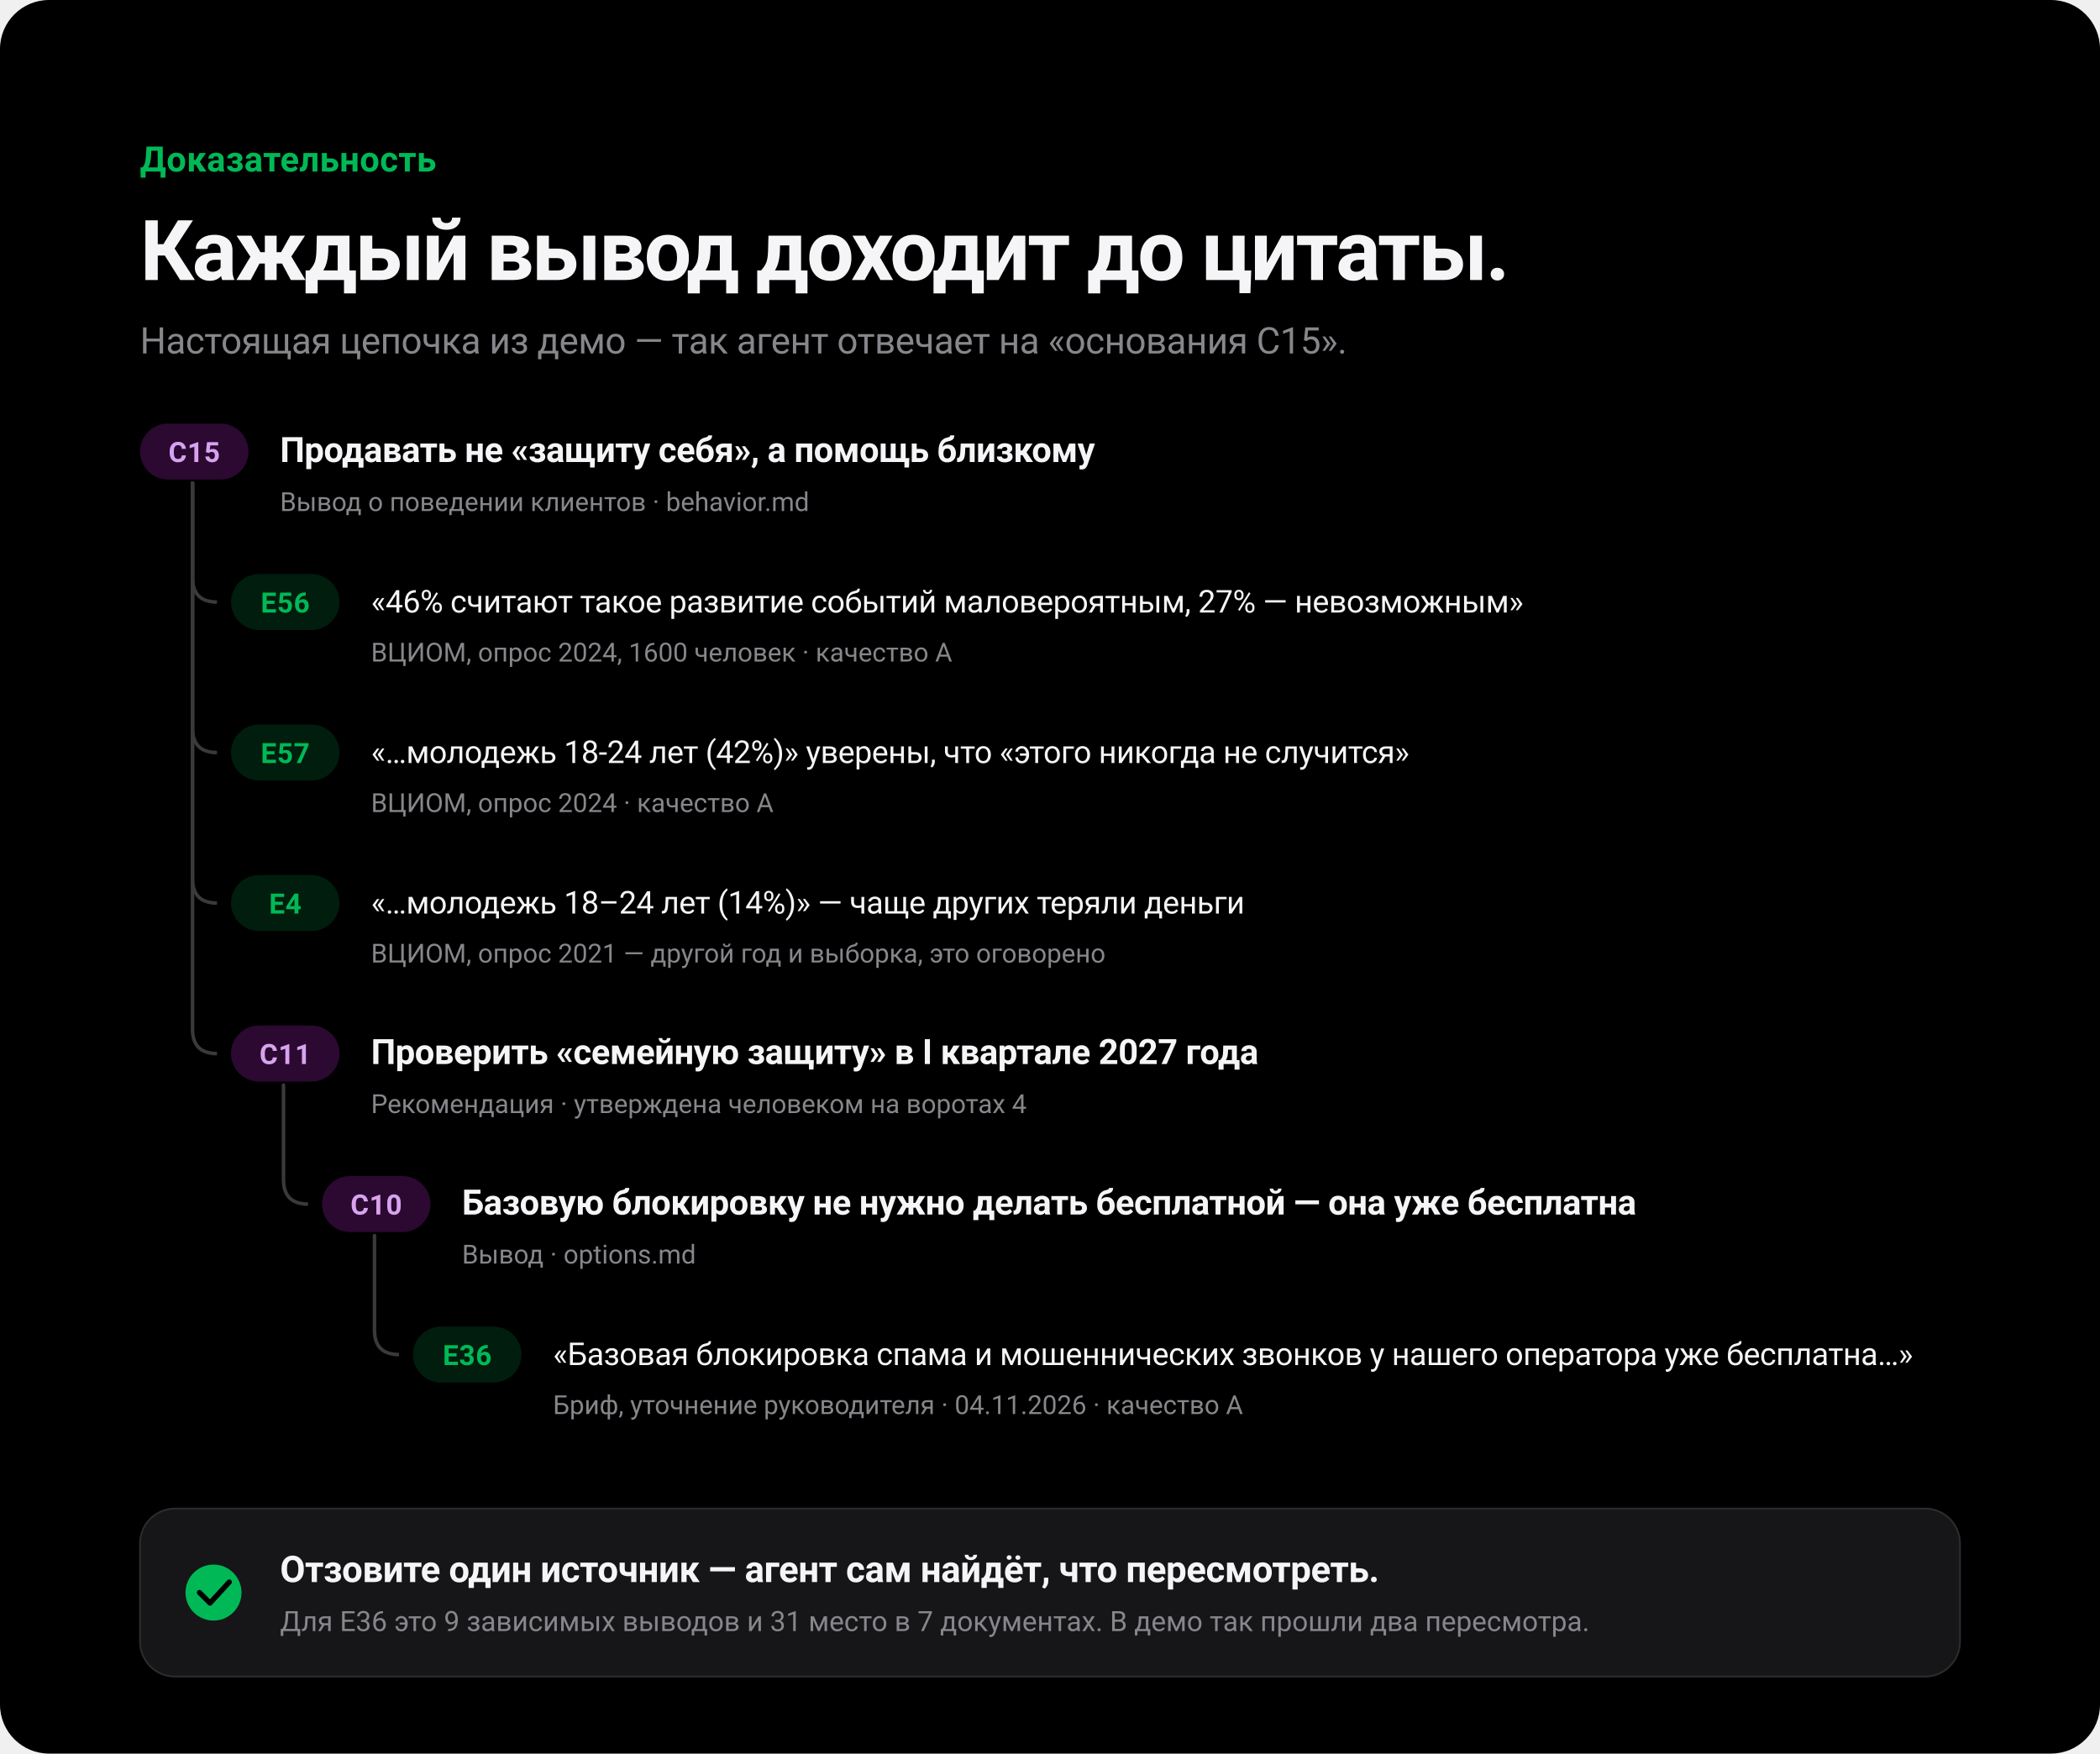
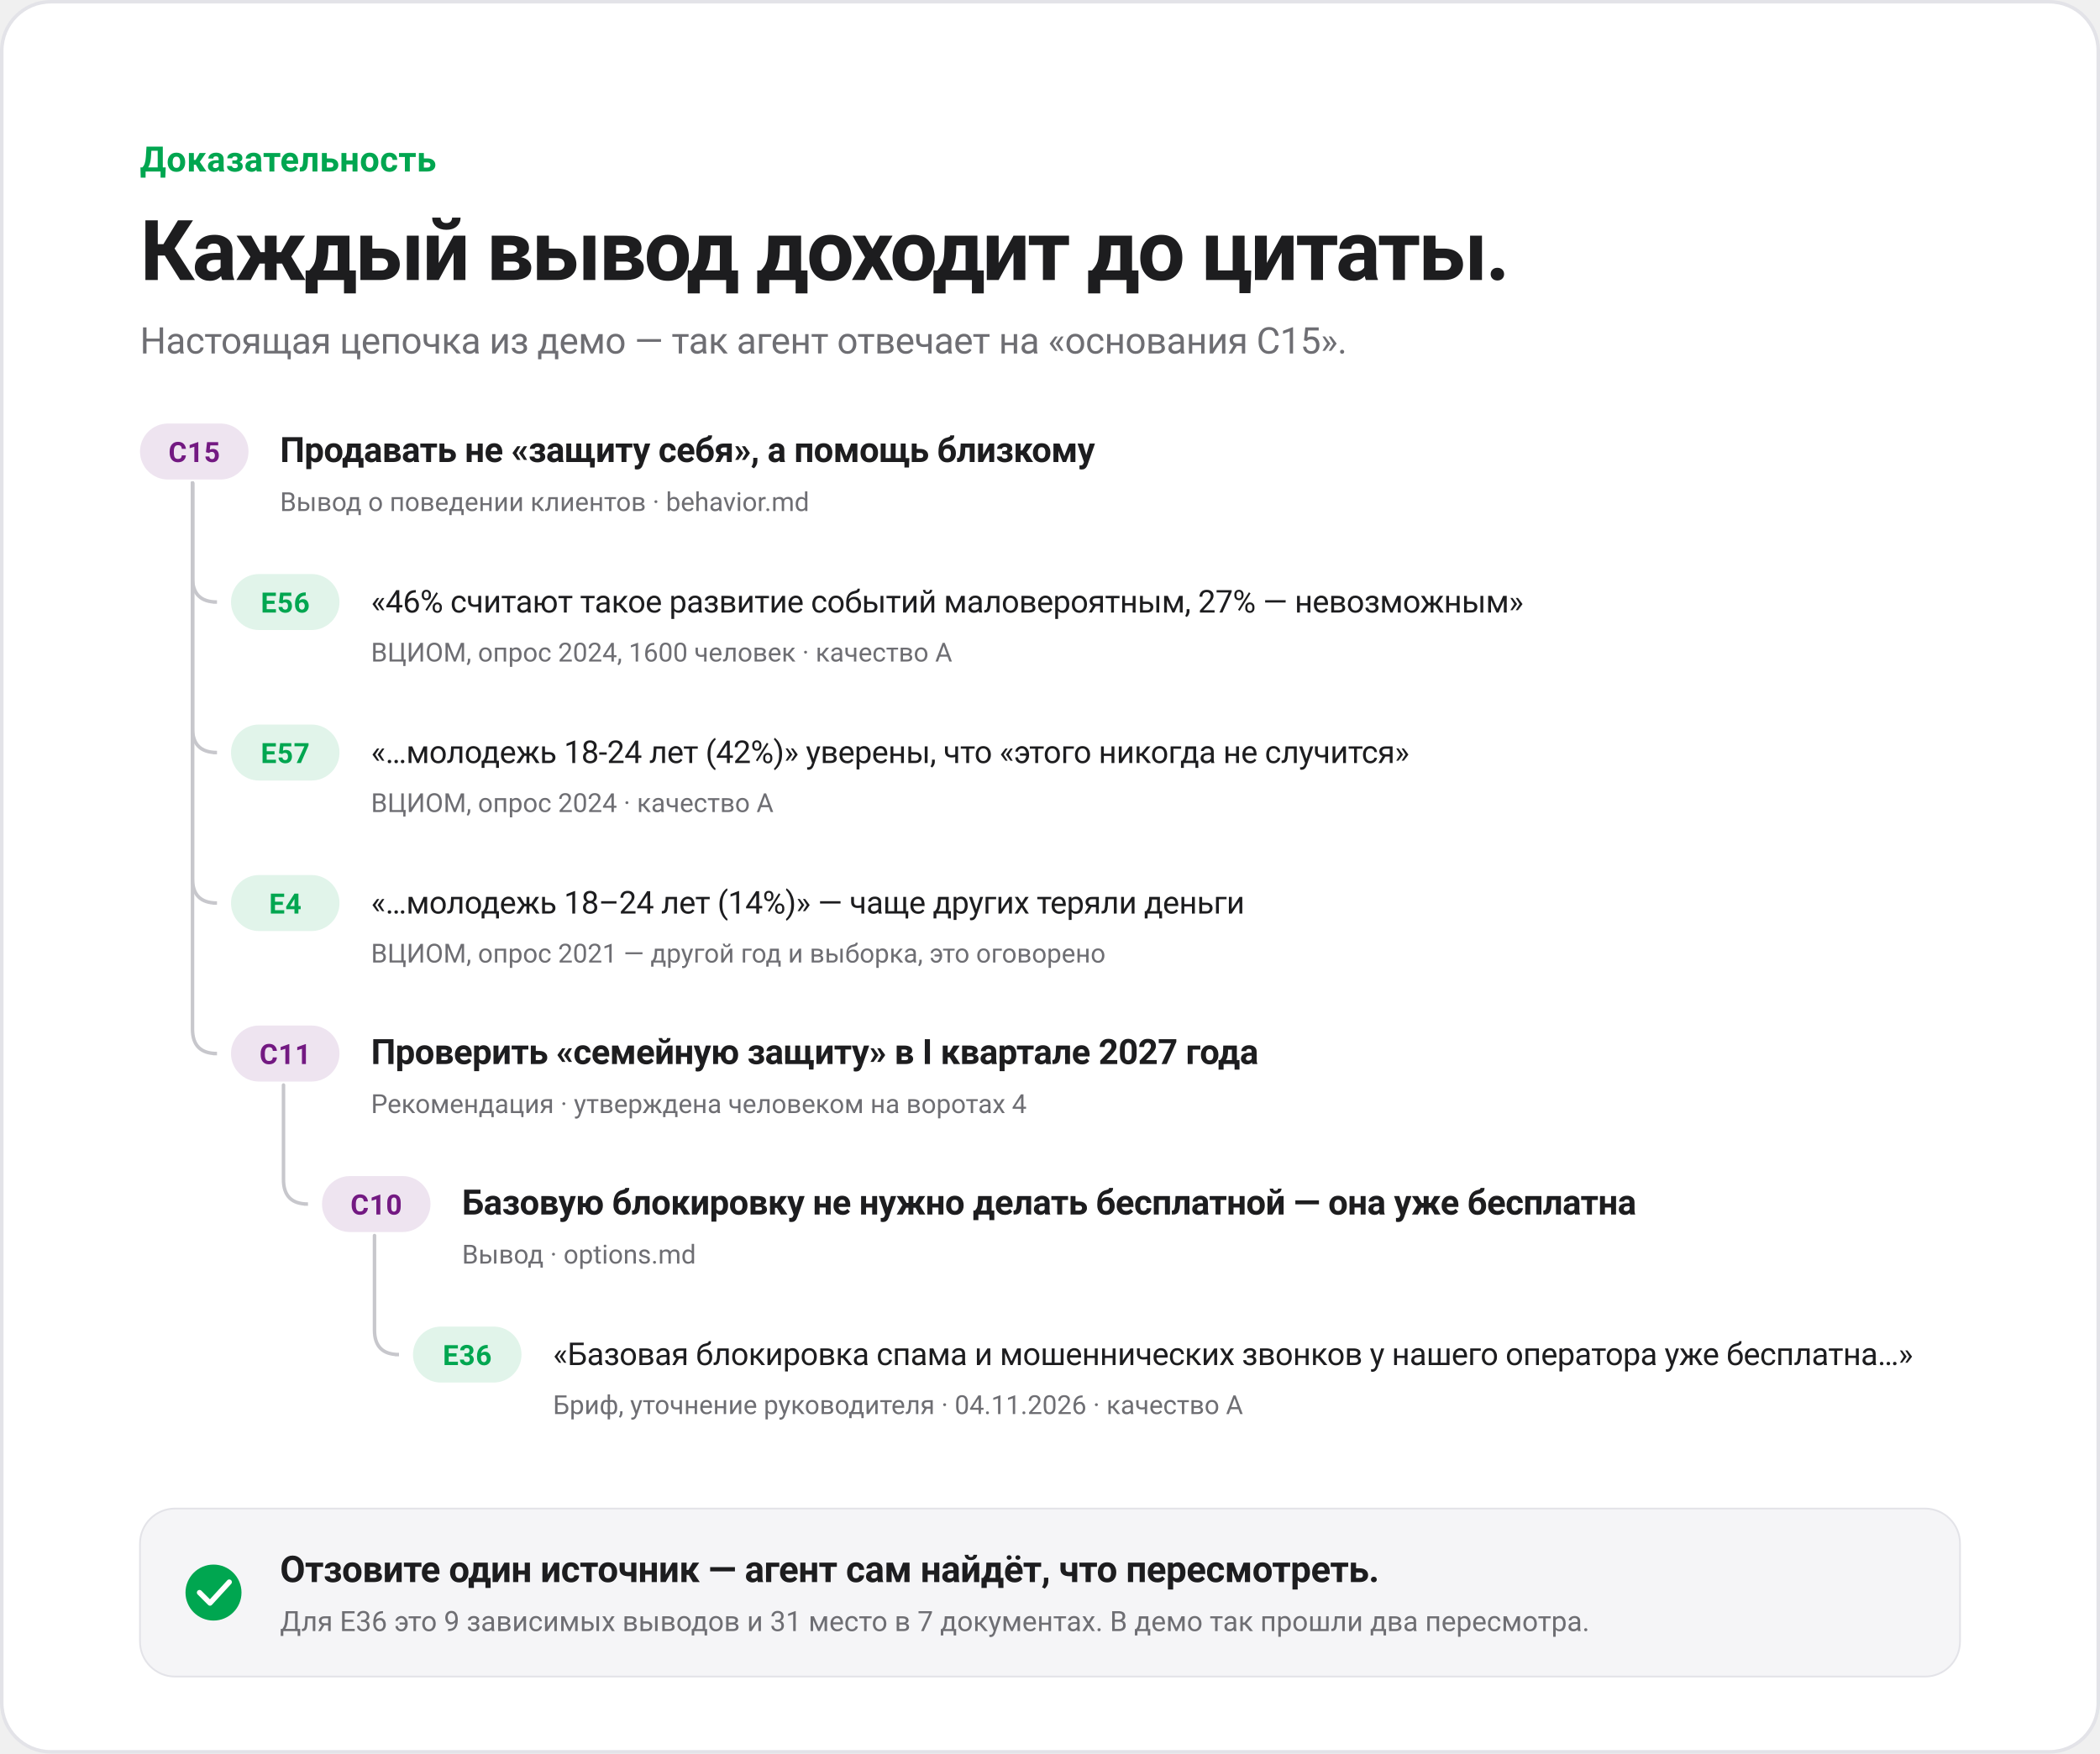
<svg xmlns="http://www.w3.org/2000/svg" viewBox="0 0 1200 1002" width="1200" height="1002" role="img" aria-label="Цепочка оснований вывода C15 до дословных цитат источников; отзыв записи E36 затрагивает 9 выводов и 31 место в 7 документах">
  <style>text{font-family:-apple-system,BlinkMacSystemFont,'SF Pro Display','Segoe UI',Roboto,Helvetica,Arial,sans-serif}</style>
-   <rect width="1200" height="1002" rx="28" fill="#000000" />
-   <text x="80" y="98" font-size="20" font-weight="600" fill="#00B956" letter-spacing="0.2" text-anchor="start">Доказательность</text>
-   <text x="80" y="160" font-size="48" font-weight="700" fill="#f5f5f7" letter-spacing="-1.3" text-anchor="start">Каждый вывод доходит до цитаты.</text>
-   <text x="80" y="202" font-size="21" font-weight="400" fill="#86868b" letter-spacing="-0.2" text-anchor="start">Настоящая цепочка из демо — так агент отвечает на «основания C15».</text>
-   <path d="M110 276 V330 Q110 344 124 344 H122" fill="none" stroke="#3a3a3c" stroke-width="2" stroke-linecap="round" />
-   <path d="M110 276 V416 Q110 430 124 430 H122" fill="none" stroke="#3a3a3c" stroke-width="2" stroke-linecap="round" />
-   <path d="M110 276 V502 Q110 516 124 516 H122" fill="none" stroke="#3a3a3c" stroke-width="2" stroke-linecap="round" />
-   <path d="M110 276 V588 Q110 602 124 602 H122" fill="none" stroke="#3a3a3c" stroke-width="2" stroke-linecap="round" />
-   <path d="M162 620 V674 Q162 688 176 688 H174" fill="none" stroke="#3a3a3c" stroke-width="2" stroke-linecap="round" />
-   <path d="M214 706 V760 Q214 774 228 774 H226" fill="none" stroke="#3a3a3c" stroke-width="2" stroke-linecap="round" />
-   <rect x="80" y="242" width="62" height="32" rx="16" fill="#731982" fill-opacity="0.38" />
-   <text x="111" y="264" font-size="16" font-weight="700" fill="#d7a3ef" letter-spacing="0.3" text-anchor="middle">C15</text>
-   <text x="160" y="264" font-size="20" font-weight="600" fill="#f5f5f7" letter-spacing="-0.2" text-anchor="start">Продавать не «защиту себя», а помощь близкому</text>
-   <text x="160" y="292" font-size="15" font-weight="400" fill="#86868b" letter-spacing="0" text-anchor="start">Вывод о поведении клиентов · behavior.md</text>
-   <rect x="132" y="328" width="62" height="32" rx="16" fill="#00B956" fill-opacity="0.16" />
-   <text x="163" y="350" font-size="16" font-weight="700" fill="#00B956" letter-spacing="0.3" text-anchor="middle">E56</text>
-   <text x="212" y="350" font-size="18" font-weight="400" fill="#f5f5f7" letter-spacing="-0.2" text-anchor="start">«46% считают такое развитие событий маловероятным, 27% — невозможным»</text>
-   <text x="212" y="378" font-size="15" font-weight="400" fill="#86868b" letter-spacing="0" text-anchor="start">ВЦИОМ, опрос 2024, 1600 человек · качество A</text>
-   <rect x="132" y="414" width="62" height="32" rx="16" fill="#00B956" fill-opacity="0.16" />
-   <text x="163" y="436" font-size="16" font-weight="700" fill="#00B956" letter-spacing="0.3" text-anchor="middle">E57</text>
-   <text x="212" y="436" font-size="18" font-weight="400" fill="#f5f5f7" letter-spacing="-0.2" text-anchor="start">«…молодежь 18-24 лет (42%)» уверены, что «этого никогда не случится»</text>
-   <text x="212" y="464" font-size="15" font-weight="400" fill="#86868b" letter-spacing="0" text-anchor="start">ВЦИОМ, опрос 2024 · качество A</text>
-   <rect x="132" y="500" width="62" height="32" rx="16" fill="#00B956" fill-opacity="0.16" />
-   <text x="163" y="522" font-size="16" font-weight="700" fill="#00B956" letter-spacing="0.3" text-anchor="middle">E4</text>
-   <text x="212" y="522" font-size="18" font-weight="400" fill="#f5f5f7" letter-spacing="-0.2" text-anchor="start">«…молодежь 18–24 лет (14%)» — чаще других теряли деньги</text>
-   <text x="212" y="550" font-size="15" font-weight="400" fill="#86868b" letter-spacing="0" text-anchor="start">ВЦИОМ, опрос 2021 — другой год и выборка, это оговорено</text>
-   <rect x="132" y="586" width="62" height="32" rx="16" fill="#731982" fill-opacity="0.38" />
-   <text x="163" y="608" font-size="16" font-weight="700" fill="#d7a3ef" letter-spacing="0.3" text-anchor="middle">C11</text>
-   <text x="212" y="608" font-size="20" font-weight="600" fill="#f5f5f7" letter-spacing="-0.2" text-anchor="start">Проверить «семейную защиту» в I квартале 2027 года</text>
-   <text x="212" y="636" font-size="15" font-weight="400" fill="#86868b" letter-spacing="0" text-anchor="start">Рекомендация · утверждена человеком на воротах 4</text>
-   <rect x="184" y="672" width="62" height="32" rx="16" fill="#731982" fill-opacity="0.38" />
-   <text x="215" y="694" font-size="16" font-weight="700" fill="#d7a3ef" letter-spacing="0.3" text-anchor="middle">C10</text>
-   <text x="264" y="694" font-size="20" font-weight="600" fill="#f5f5f7" letter-spacing="-0.2" text-anchor="start">Базовую блокировку не нужно делать бесплатной — она уже бесплатна</text>
-   <text x="264" y="722" font-size="15" font-weight="400" fill="#86868b" letter-spacing="0" text-anchor="start">Вывод · options.md</text>
-   <rect x="236" y="758" width="62" height="32" rx="16" fill="#00B956" fill-opacity="0.16" />
-   <text x="267" y="780" font-size="16" font-weight="700" fill="#00B956" letter-spacing="0.3" text-anchor="middle">E36</text>
-   <text x="316" y="780" font-size="18" font-weight="400" fill="#f5f5f7" letter-spacing="-0.2" text-anchor="start">«Базовая блокировка спама и мошеннических звонков у нашего оператора уже бесплатна…»</text>
-   <text x="316" y="808" font-size="15" font-weight="400" fill="#86868b" letter-spacing="0" text-anchor="start">Бриф, уточнение руководителя · 04.11.2026 · качество A</text>
-   <rect x="80" y="862" width="1040" height="96" rx="20" fill="#161618" stroke="#2c2c2e" />
-   <circle cx="122" cy="910" r="16" fill="#00B956" />
-   <path d="M114 910 l6 6 l11 -12" fill="none" stroke="#000" stroke-width="3" stroke-linecap="round" stroke-linejoin="round" />
-   <text x="160" y="904" font-size="21" font-weight="600" fill="#f5f5f7" letter-spacing="-0.2" text-anchor="start">Отзовите один источник — агент сам найдёт, что пересмотреть.</text>
-   <text x="160" y="932" font-size="16" font-weight="400" fill="#86868b" letter-spacing="0" text-anchor="start">Для E36 это 9 зависимых выводов и 31 место в 7 документах. В демо так прошли два пересмотра.</text>
+   <rect x="1" y="1" width="1198" height="1000" rx="28" fill="#ffffff" stroke="#e3e3e8" stroke-width="2" />
+   <text x="80" y="98" font-size="20" font-weight="600" fill="#00a650" letter-spacing="0.2" text-anchor="start">Доказательность</text>
+   <text x="80" y="160" font-size="48" font-weight="700" fill="#1d1d1f" letter-spacing="-1.3" text-anchor="start">Каждый вывод доходит до цитаты.</text>
+   <text x="80" y="202" font-size="21" font-weight="400" fill="#6e6e73" letter-spacing="-0.2" text-anchor="start">Настоящая цепочка из демо — так агент отвечает на «основания C15».</text>
+   <path d="M110 276 V330 Q110 344 124 344 H122" fill="none" stroke="#c7c7cc" stroke-width="2" stroke-linecap="round" />
+   <path d="M110 276 V416 Q110 430 124 430 H122" fill="none" stroke="#c7c7cc" stroke-width="2" stroke-linecap="round" />
+   <path d="M110 276 V502 Q110 516 124 516 H122" fill="none" stroke="#c7c7cc" stroke-width="2" stroke-linecap="round" />
+   <path d="M110 276 V588 Q110 602 124 602 H122" fill="none" stroke="#c7c7cc" stroke-width="2" stroke-linecap="round" />
+   <path d="M162 620 V674 Q162 688 176 688 H174" fill="none" stroke="#c7c7cc" stroke-width="2" stroke-linecap="round" />
+   <path d="M214 706 V760 Q214 774 228 774 H226" fill="none" stroke="#c7c7cc" stroke-width="2" stroke-linecap="round" />
+   <rect x="80" y="242" width="62" height="32" rx="16" fill="#731982" fill-opacity="0.12" />
+   <text x="111" y="264" font-size="16" font-weight="700" fill="#731982" letter-spacing="0.3" text-anchor="middle">C15</text>
+   <text x="160" y="264" font-size="20" font-weight="600" fill="#1d1d1f" letter-spacing="-0.2" text-anchor="start">Продавать не «защиту себя», а помощь близкому</text>
+   <text x="160" y="292" font-size="15" font-weight="400" fill="#6e6e73" letter-spacing="0" text-anchor="start">Вывод о поведении клиентов · behavior.md</text>
+   <rect x="132" y="328" width="62" height="32" rx="16" fill="#00a650" fill-opacity="0.12" />
+   <text x="163" y="350" font-size="16" font-weight="700" fill="#00a650" letter-spacing="0.3" text-anchor="middle">E56</text>
+   <text x="212" y="350" font-size="18" font-weight="400" fill="#1d1d1f" letter-spacing="-0.2" text-anchor="start">«46% считают такое развитие событий маловероятным, 27% — невозможным»</text>
+   <text x="212" y="378" font-size="15" font-weight="400" fill="#6e6e73" letter-spacing="0" text-anchor="start">ВЦИОМ, опрос 2024, 1600 человек · качество A</text>
+   <rect x="132" y="414" width="62" height="32" rx="16" fill="#00a650" fill-opacity="0.12" />
+   <text x="163" y="436" font-size="16" font-weight="700" fill="#00a650" letter-spacing="0.3" text-anchor="middle">E57</text>
+   <text x="212" y="436" font-size="18" font-weight="400" fill="#1d1d1f" letter-spacing="-0.2" text-anchor="start">«…молодежь 18-24 лет (42%)» уверены, что «этого никогда не случится»</text>
+   <text x="212" y="464" font-size="15" font-weight="400" fill="#6e6e73" letter-spacing="0" text-anchor="start">ВЦИОМ, опрос 2024 · качество A</text>
+   <rect x="132" y="500" width="62" height="32" rx="16" fill="#00a650" fill-opacity="0.12" />
+   <text x="163" y="522" font-size="16" font-weight="700" fill="#00a650" letter-spacing="0.3" text-anchor="middle">E4</text>
+   <text x="212" y="522" font-size="18" font-weight="400" fill="#1d1d1f" letter-spacing="-0.2" text-anchor="start">«…молодежь 18–24 лет (14%)» — чаще других теряли деньги</text>
+   <text x="212" y="550" font-size="15" font-weight="400" fill="#6e6e73" letter-spacing="0" text-anchor="start">ВЦИОМ, опрос 2021 — другой год и выборка, это оговорено</text>
+   <rect x="132" y="586" width="62" height="32" rx="16" fill="#731982" fill-opacity="0.12" />
+   <text x="163" y="608" font-size="16" font-weight="700" fill="#731982" letter-spacing="0.3" text-anchor="middle">C11</text>
+   <text x="212" y="608" font-size="20" font-weight="600" fill="#1d1d1f" letter-spacing="-0.2" text-anchor="start">Проверить «семейную защиту» в I квартале 2027 года</text>
+   <text x="212" y="636" font-size="15" font-weight="400" fill="#6e6e73" letter-spacing="0" text-anchor="start">Рекомендация · утверждена человеком на воротах 4</text>
+   <rect x="184" y="672" width="62" height="32" rx="16" fill="#731982" fill-opacity="0.12" />
+   <text x="215" y="694" font-size="16" font-weight="700" fill="#731982" letter-spacing="0.3" text-anchor="middle">C10</text>
+   <text x="264" y="694" font-size="20" font-weight="600" fill="#1d1d1f" letter-spacing="-0.2" text-anchor="start">Базовую блокировку не нужно делать бесплатной — она уже бесплатна</text>
+   <text x="264" y="722" font-size="15" font-weight="400" fill="#6e6e73" letter-spacing="0" text-anchor="start">Вывод · options.md</text>
+   <rect x="236" y="758" width="62" height="32" rx="16" fill="#00a650" fill-opacity="0.12" />
+   <text x="267" y="780" font-size="16" font-weight="700" fill="#00a650" letter-spacing="0.3" text-anchor="middle">E36</text>
+   <text x="316" y="780" font-size="18" font-weight="400" fill="#1d1d1f" letter-spacing="-0.2" text-anchor="start">«Базовая блокировка спама и мошеннических звонков у нашего оператора уже бесплатна…»</text>
+   <text x="316" y="808" font-size="15" font-weight="400" fill="#6e6e73" letter-spacing="0" text-anchor="start">Бриф, уточнение руководителя · 04.11.2026 · качество A</text>
+   <rect x="80" y="862" width="1040" height="96" rx="20" fill="#f5f5f7" stroke="#e3e3e8" />
+   <circle cx="122" cy="910" r="16" fill="#00a650" />
+   <path d="M114 910 l6 6 l11 -12" fill="none" stroke="#ffffff" stroke-width="3" stroke-linecap="round" stroke-linejoin="round" />
+   <text x="160" y="904" font-size="21" font-weight="600" fill="#1d1d1f" letter-spacing="-0.2" text-anchor="start">Отзовите один источник — агент сам найдёт, что пересмотреть.</text>
+   <text x="160" y="932" font-size="16" font-weight="400" fill="#6e6e73" letter-spacing="0" text-anchor="start">Для E36 это 9 зависимых выводов и 31 место в 7 документах. В демо так прошли два пересмотра.</text>
</svg>
